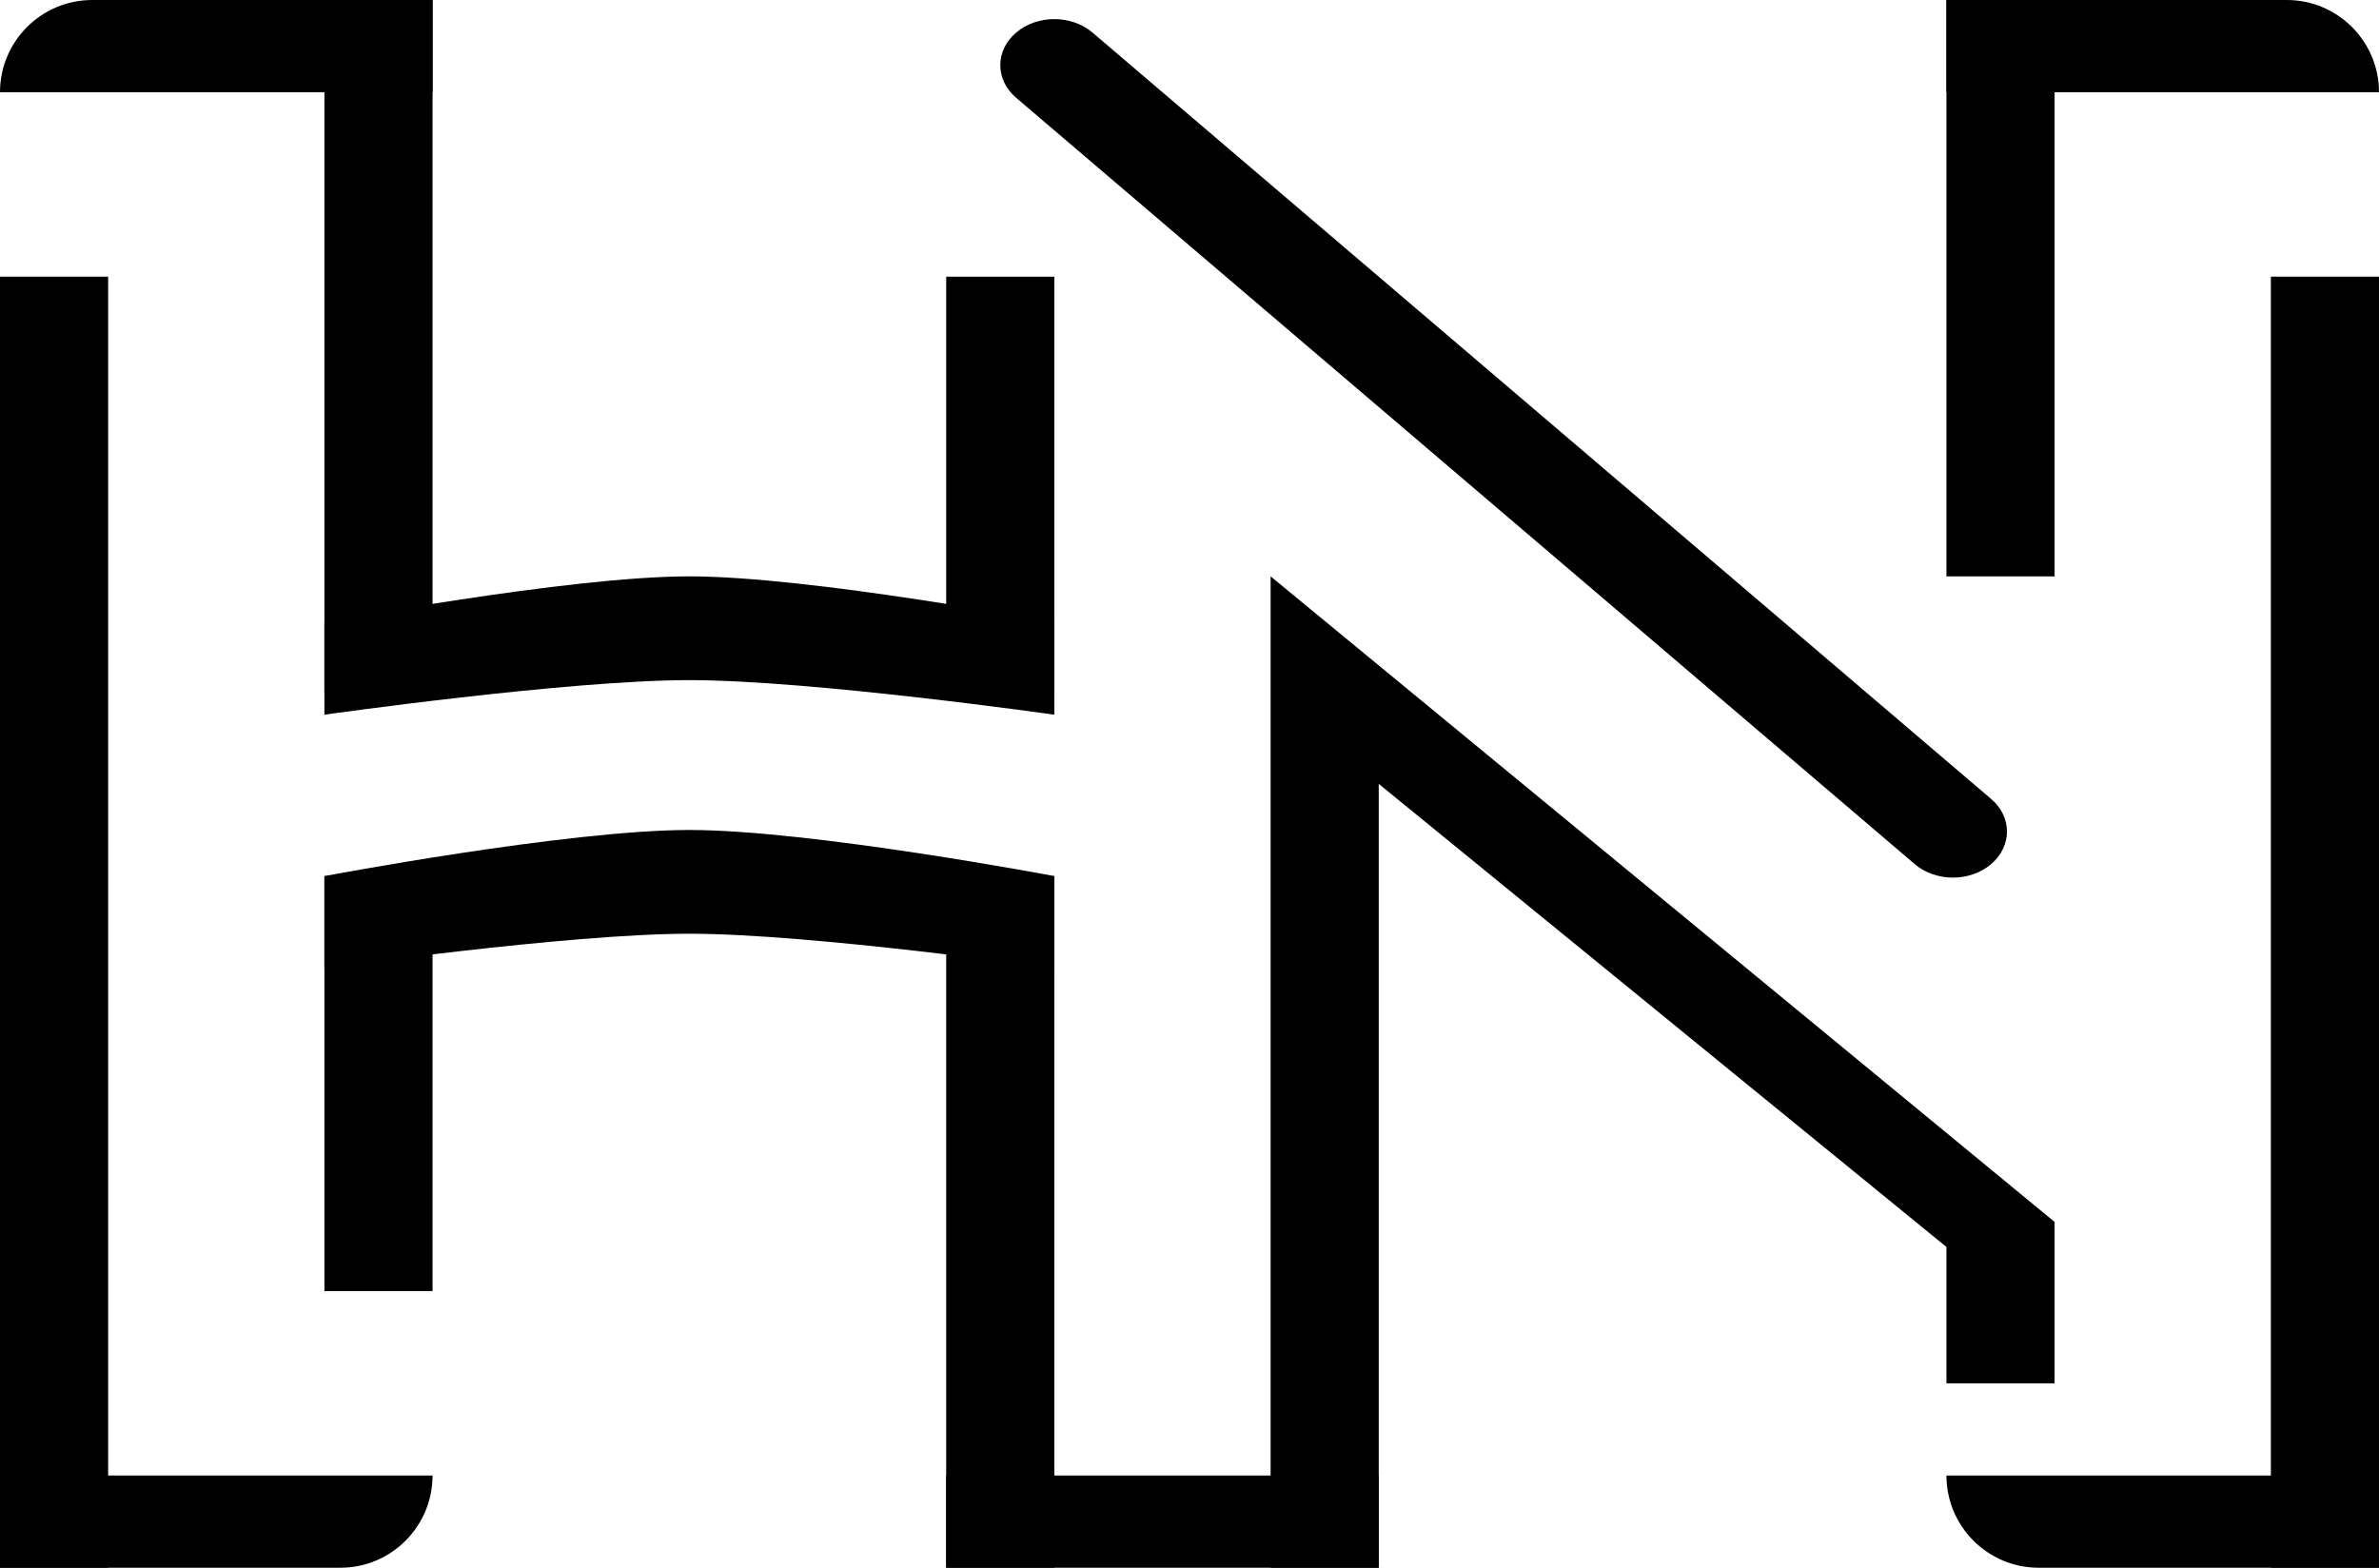
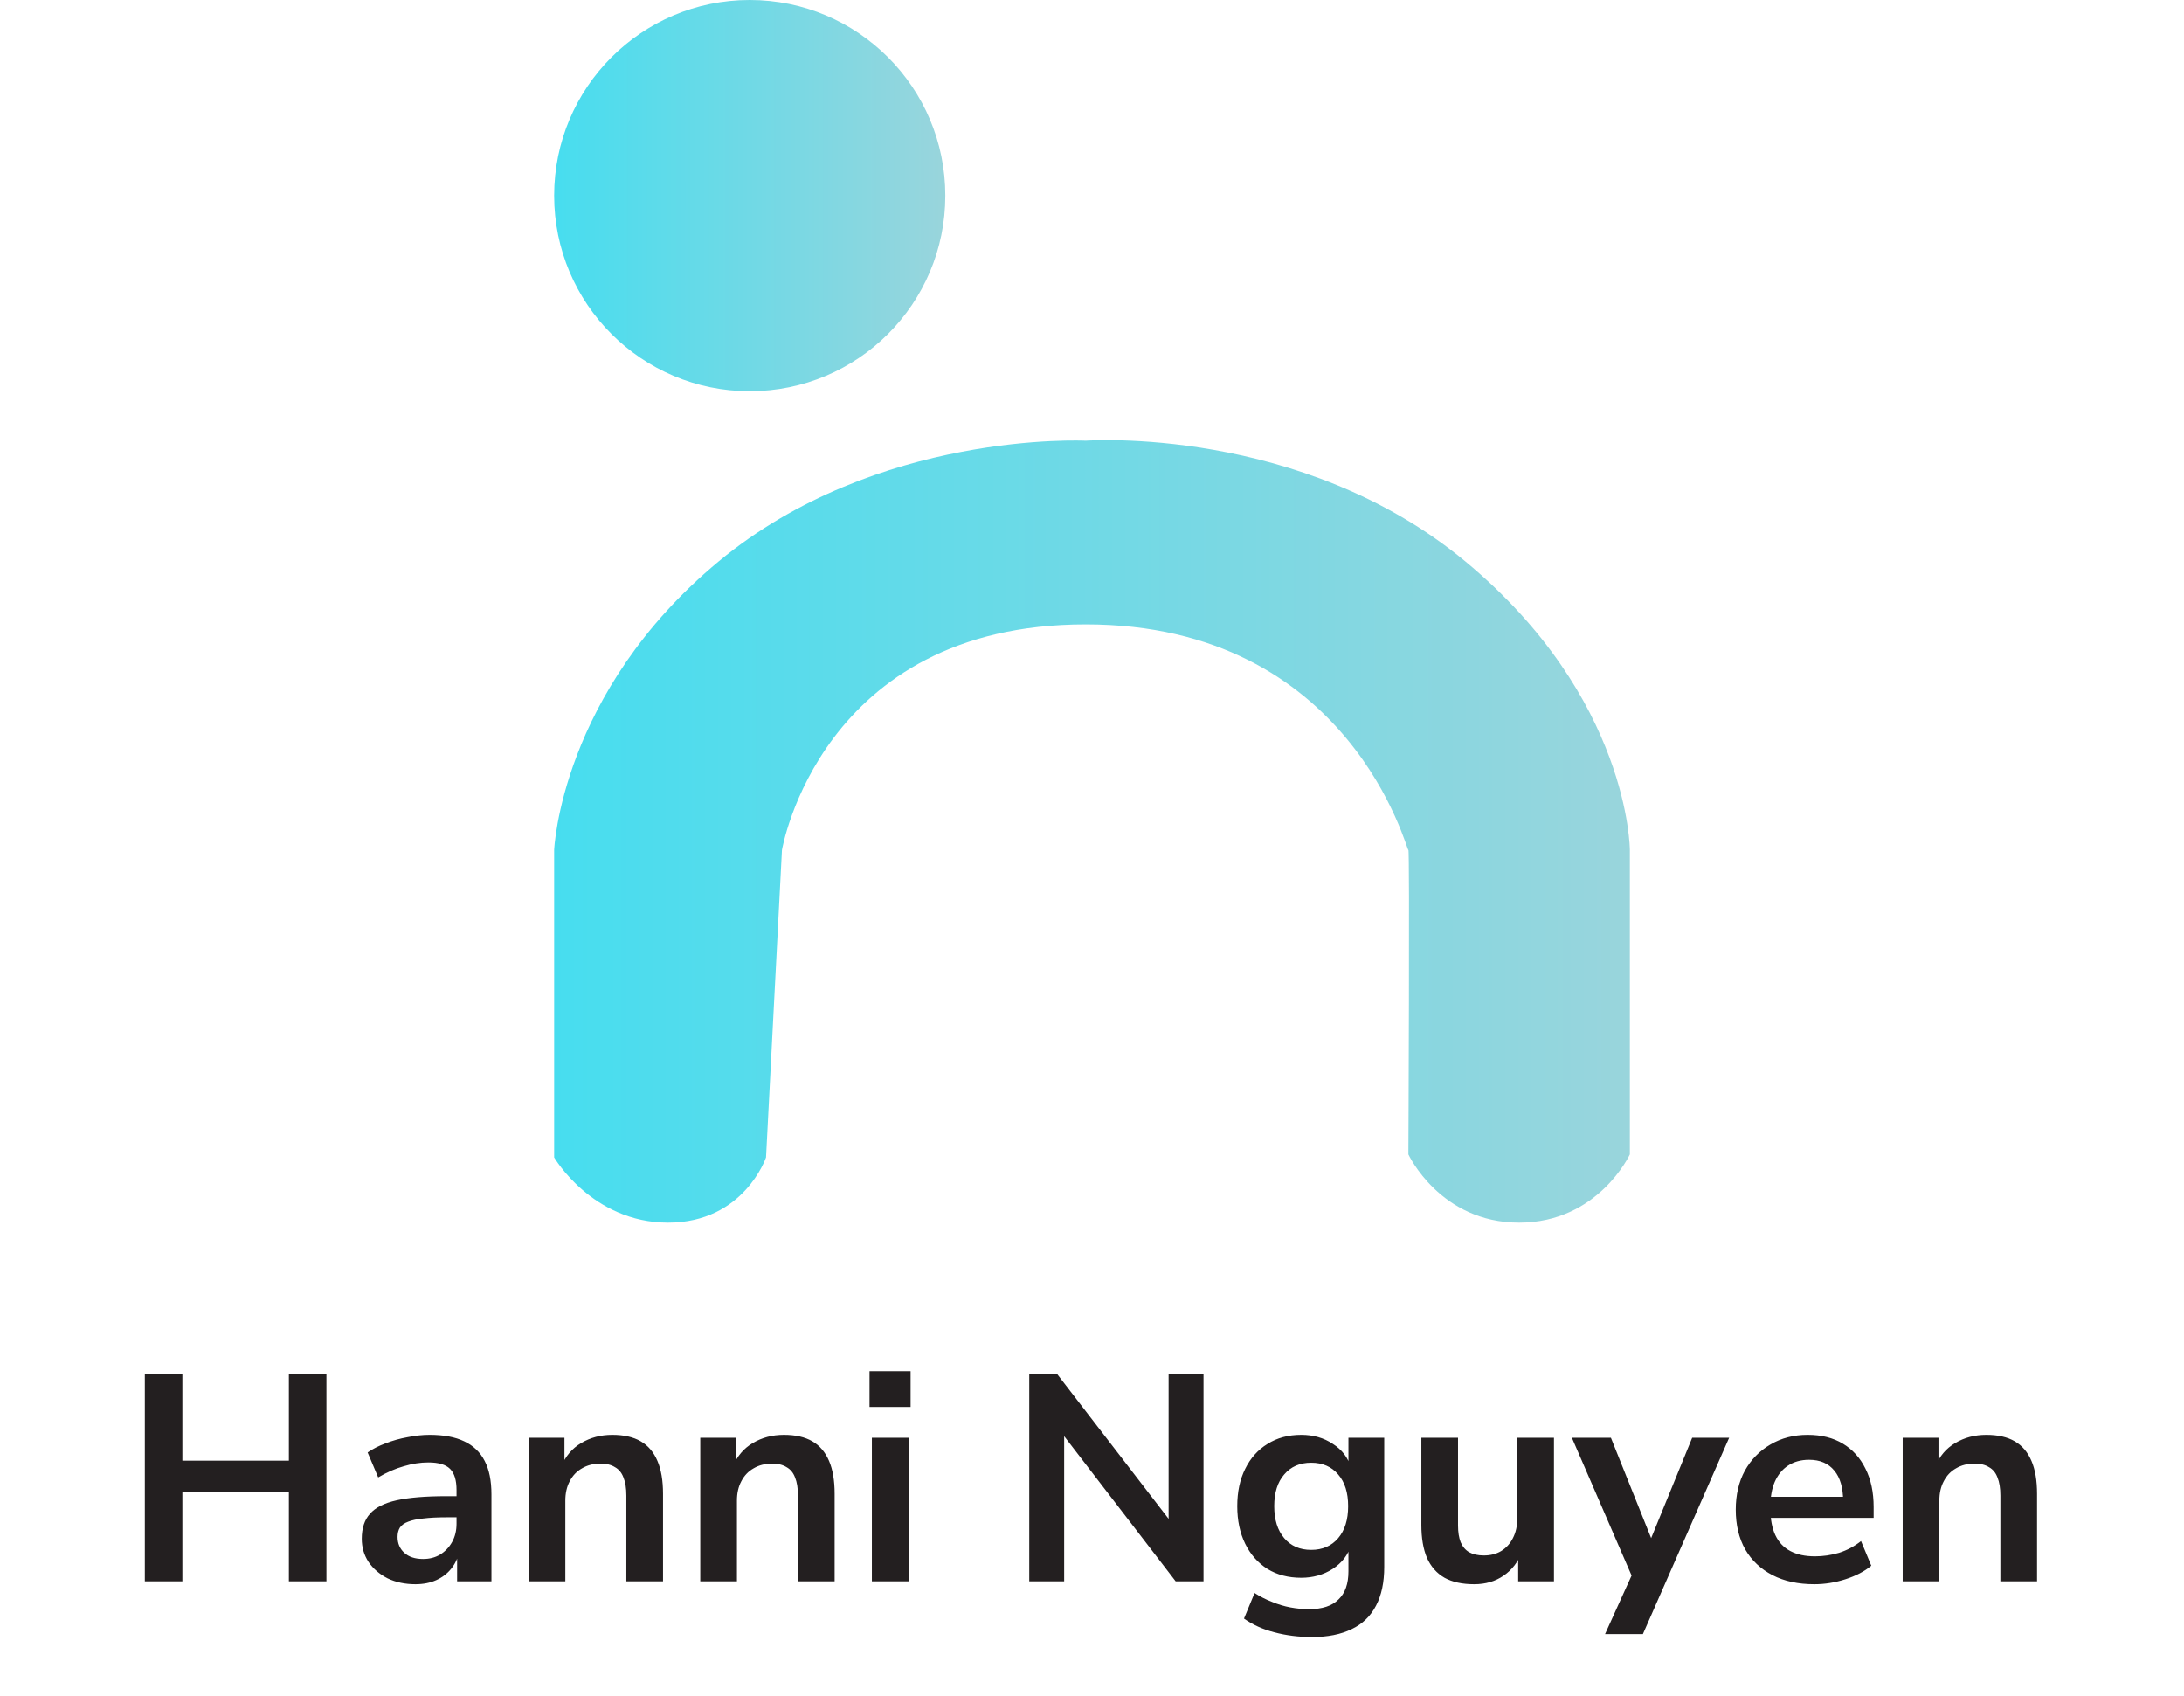
- <svg xmlns="http://www.w3.org/2000/svg" width="88" height="58" viewBox="0 0 88 58" fill="none">
-   <rect y="10.235" width="4" height="47.765" fill="black" />
-   <rect x="12" width="4" height="25.588" fill="black" />
-   <rect x="35" y="10.236" width="4" height="15.353" fill="black" />
-   <rect x="35" y="32.412" width="4" height="25.588" fill="black" />
-   <rect x="84" y="10.235" width="4" height="47.765" fill="black" />
-   <rect x="72" y="0.001" width="4" height="21.323" fill="black" />
-   <rect x="72" y="45.206" width="4" height="5.971" fill="black" />
-   <rect width="3.715" height="47.404" rx="1.858" transform="matrix(0.760834 -0.648947 0.760834 0.648947 36.1733 2.41138)" fill="black" />
-   <path d="M47 21.323V58H51V29L74 47.765L76 45.206L47 21.323Z" fill="black" />
-   <rect x="12" y="32.412" width="4" height="15.353" fill="black" />
-   <path d="M0 3.412C0 1.528 1.528 0 3.412 0H16V3.412H0V3.412Z" fill="black" />
-   <path d="M0 54.588H16V54.588C16 56.472 14.473 58 12.588 58H0V54.588Z" fill="black" />
-   <path d="M12 23.029C12 23.029 21 21.323 25.5 21.323C30 21.323 39 23.029 39 23.029V26.441C39 26.441 30 25.162 25.5 25.162C21 25.162 12 26.441 12 26.441V23.029Z" fill="black" />
-   <path d="M12 32.412C12 32.412 21 30.706 25.5 30.706C30 30.706 39 32.412 39 32.412V35.824C39 35.824 30 34.544 25.5 34.544C21 34.544 12 35.824 12 35.824V32.412Z" fill="black" />
-   <path d="M72 0H84.588C86.472 0 88 1.528 88 3.412V3.412H72V0Z" fill="black" />
-   <rect x="35" y="54.588" width="16" height="3.412" fill="black" />
-   <path d="M72 54.588H88V58H75.412C73.528 58 72 56.472 72 54.588V54.588Z" fill="black" />
+ <svg xmlns="http://www.w3.org/2000/svg" width="134" height="104" viewBox="0 0 134 104" fill="none">
+   <circle cx="46" cy="12" r="12" fill="url(#paint0_linear_548_1201)" />
+   <path d="M34 52.144L34 71C34 71 36.329 75 40.988 75C45.647 75 47 71 47 71L47.977 52.144C47.977 52.144 50.306 38.301 66.612 38.301C82.918 38.301 86.323 52.287 86.412 52.144C86.5 52 86.412 70.815 86.412 70.815C86.412 70.815 88.353 75 93.206 75C98.059 75 100 70.815 100 70.815V52.144C100 52.144 100 42.808 89.906 34.438C79.812 26.068 66.612 27.034 66.612 27.034C66.612 27.034 53.8 26.39 44.094 34.438C34.388 42.486 34 52.144 34 52.144Z" fill="url(#paint1_linear_548_1201)" />
+   <path d="M8.886 97V84.31H11.19V89.602H17.724V84.31H20.028V97H17.724V91.528H11.19V97H8.886ZM25.49 97.18C24.854 97.18 24.284 97.06 23.78 96.82C23.288 96.568 22.898 96.232 22.61 95.812C22.334 95.392 22.196 94.918 22.196 94.39C22.196 93.742 22.364 93.232 22.7 92.86C23.036 92.476 23.582 92.2 24.338 92.032C25.094 91.864 26.108 91.78 27.38 91.78H28.28V93.076H27.398C26.834 93.076 26.36 93.1 25.976 93.148C25.592 93.184 25.28 93.25 25.04 93.346C24.812 93.43 24.644 93.55 24.536 93.706C24.44 93.862 24.392 94.054 24.392 94.282C24.392 94.678 24.53 95.002 24.806 95.254C25.082 95.506 25.466 95.632 25.958 95.632C26.354 95.632 26.702 95.542 27.002 95.362C27.314 95.17 27.56 94.912 27.74 94.588C27.92 94.264 28.01 93.892 28.01 93.472V91.402C28.01 90.802 27.878 90.37 27.614 90.106C27.35 89.842 26.906 89.71 26.282 89.71C25.79 89.71 25.286 89.788 24.77 89.944C24.254 90.088 23.732 90.316 23.204 90.628L22.556 89.098C22.868 88.882 23.234 88.696 23.654 88.54C24.086 88.372 24.536 88.246 25.004 88.162C25.484 88.066 25.934 88.018 26.354 88.018C27.218 88.018 27.926 88.15 28.478 88.414C29.042 88.678 29.462 89.08 29.738 89.62C30.014 90.148 30.152 90.832 30.152 91.672V97H28.046V95.128H28.19C28.106 95.548 27.938 95.914 27.686 96.226C27.446 96.526 27.14 96.76 26.768 96.928C26.396 97.096 25.97 97.18 25.49 97.18ZM32.436 97V88.198H34.632V89.962H34.434C34.698 89.326 35.106 88.846 35.658 88.522C36.222 88.186 36.858 88.018 37.566 88.018C38.274 88.018 38.856 88.15 39.312 88.414C39.768 88.678 40.11 89.08 40.338 89.62C40.566 90.148 40.68 90.82 40.68 91.636V97H38.43V91.744C38.43 91.288 38.37 90.916 38.25 90.628C38.142 90.34 37.968 90.13 37.728 89.998C37.5 89.854 37.206 89.782 36.846 89.782C36.414 89.782 36.036 89.878 35.712 90.07C35.388 90.25 35.136 90.514 34.956 90.862C34.776 91.198 34.686 91.594 34.686 92.05V97H32.436ZM42.965 97V88.198H45.161V89.962H44.963C45.227 89.326 45.635 88.846 46.187 88.522C46.751 88.186 47.387 88.018 48.095 88.018C48.803 88.018 49.385 88.15 49.841 88.414C50.297 88.678 50.639 89.08 50.867 89.62C51.095 90.148 51.209 90.82 51.209 91.636V97H48.959V91.744C48.959 91.288 48.899 90.916 48.779 90.628C48.671 90.34 48.497 90.13 48.257 89.998C48.029 89.854 47.735 89.782 47.375 89.782C46.943 89.782 46.565 89.878 46.241 90.07C45.917 90.25 45.665 90.514 45.485 90.862C45.305 91.198 45.215 91.594 45.215 92.05V97H42.965ZM53.35 86.308V84.112H55.87V86.308H53.35ZM53.494 97V88.198H55.744V97H53.494ZM63.15 97V84.31H64.878L72.168 93.778H71.7V84.31H73.842V97H72.132L64.842 87.514H65.292V97H63.15ZM80.502 100.42C79.686 100.42 78.918 100.324 78.198 100.132C77.49 99.952 76.867 99.67 76.326 99.286L76.975 97.72C77.311 97.936 77.665 98.116 78.037 98.26C78.409 98.416 78.787 98.53 79.171 98.602C79.555 98.674 79.939 98.71 80.323 98.71C81.126 98.71 81.727 98.512 82.123 98.116C82.531 97.732 82.734 97.156 82.734 96.388V94.768H82.897C82.716 95.38 82.338 95.872 81.763 96.244C81.198 96.604 80.556 96.784 79.837 96.784C79.044 96.784 78.355 96.604 77.766 96.244C77.178 95.872 76.722 95.356 76.398 94.696C76.075 94.036 75.912 93.268 75.912 92.392C75.912 91.516 76.075 90.754 76.398 90.106C76.722 89.446 77.178 88.936 77.766 88.576C78.355 88.204 79.044 88.018 79.837 88.018C80.581 88.018 81.228 88.204 81.781 88.576C82.344 88.936 82.71 89.416 82.879 90.016H82.734V88.198H84.93V96.118C84.93 97.066 84.763 97.858 84.427 98.494C84.091 99.142 83.593 99.622 82.933 99.934C82.272 100.258 81.463 100.42 80.502 100.42ZM80.448 95.074C81.144 95.074 81.697 94.834 82.105 94.354C82.513 93.874 82.716 93.22 82.716 92.392C82.716 91.564 82.513 90.916 82.105 90.448C81.697 89.968 81.144 89.728 80.448 89.728C79.752 89.728 79.201 89.968 78.793 90.448C78.385 90.916 78.18 91.564 78.18 92.392C78.18 93.22 78.385 93.874 78.793 94.354C79.201 94.834 79.752 95.074 80.448 95.074ZM90.448 97.18C89.716 97.18 89.11 97.048 88.63 96.784C88.15 96.508 87.79 96.1 87.55 95.56C87.322 95.02 87.208 94.348 87.208 93.544V88.198H89.458V93.58C89.458 93.988 89.512 94.33 89.62 94.606C89.74 94.882 89.914 95.086 90.142 95.218C90.382 95.35 90.682 95.416 91.042 95.416C91.45 95.416 91.804 95.326 92.104 95.146C92.416 94.954 92.656 94.69 92.824 94.354C93.004 94.006 93.094 93.604 93.094 93.148V88.198H95.344V97H93.148V95.164H93.4C93.148 95.812 92.764 96.31 92.248 96.658C91.744 97.006 91.144 97.18 90.448 97.18ZM98.478 100.24L100.314 96.19V97.126L96.444 88.198H98.838L101.574 95.02H101.034L103.824 88.198H106.092L100.8 100.24H98.478ZM111.322 97.18C110.326 97.18 109.468 96.994 108.748 96.622C108.028 96.25 107.47 95.722 107.074 95.038C106.69 94.354 106.498 93.544 106.498 92.608C106.498 91.696 106.684 90.898 107.056 90.214C107.44 89.53 107.962 88.996 108.622 88.612C109.294 88.216 110.056 88.018 110.908 88.018C111.748 88.018 112.468 88.198 113.068 88.558C113.668 88.918 114.13 89.428 114.454 90.088C114.79 90.748 114.958 91.534 114.958 92.446V93.112H108.316V91.816H113.374L113.086 92.086C113.086 91.27 112.906 90.646 112.546 90.214C112.186 89.77 111.67 89.548 110.998 89.548C110.494 89.548 110.062 89.668 109.702 89.908C109.354 90.136 109.084 90.466 108.892 90.898C108.712 91.318 108.622 91.822 108.622 92.41V92.536C108.622 93.196 108.724 93.742 108.928 94.174C109.132 94.606 109.438 94.93 109.846 95.146C110.254 95.362 110.758 95.47 111.358 95.47C111.85 95.47 112.342 95.398 112.834 95.254C113.326 95.098 113.776 94.858 114.184 94.534L114.814 96.046C114.394 96.394 113.866 96.67 113.23 96.874C112.594 97.078 111.958 97.18 111.322 97.18ZM116.74 97V88.198H118.936V89.962H118.738C119.002 89.326 119.41 88.846 119.962 88.522C120.526 88.186 121.162 88.018 121.87 88.018C122.578 88.018 123.16 88.15 123.616 88.414C124.072 88.678 124.414 89.08 124.642 89.62C124.87 90.148 124.984 90.82 124.984 91.636V97H122.734V91.744C122.734 91.288 122.674 90.916 122.554 90.628C122.446 90.34 122.272 90.13 122.032 89.998C121.804 89.854 121.51 89.782 121.15 89.782C120.718 89.782 120.34 89.878 120.016 90.07C119.692 90.25 119.44 90.514 119.26 90.862C119.08 91.198 118.99 91.594 118.99 92.05V97H116.74Z" fill="#231F20" />
+   <defs>
+     <linearGradient id="paint0_linear_548_1201" x1="58" y1="12" x2="34" y2="12" gradientUnits="userSpaceOnUse">
+       <stop stop-color="#99D5DC" />
+       <stop offset="1" stop-color="#47DDEF" />
+     </linearGradient>
+     <linearGradient id="paint1_linear_548_1201" x1="100" y1="51" x2="34" y2="51" gradientUnits="userSpaceOnUse">
+       <stop stop-color="#99D5DC" />
+       <stop offset="1" stop-color="#47DDEF" />
+     </linearGradient>
+   </defs>
</svg>
